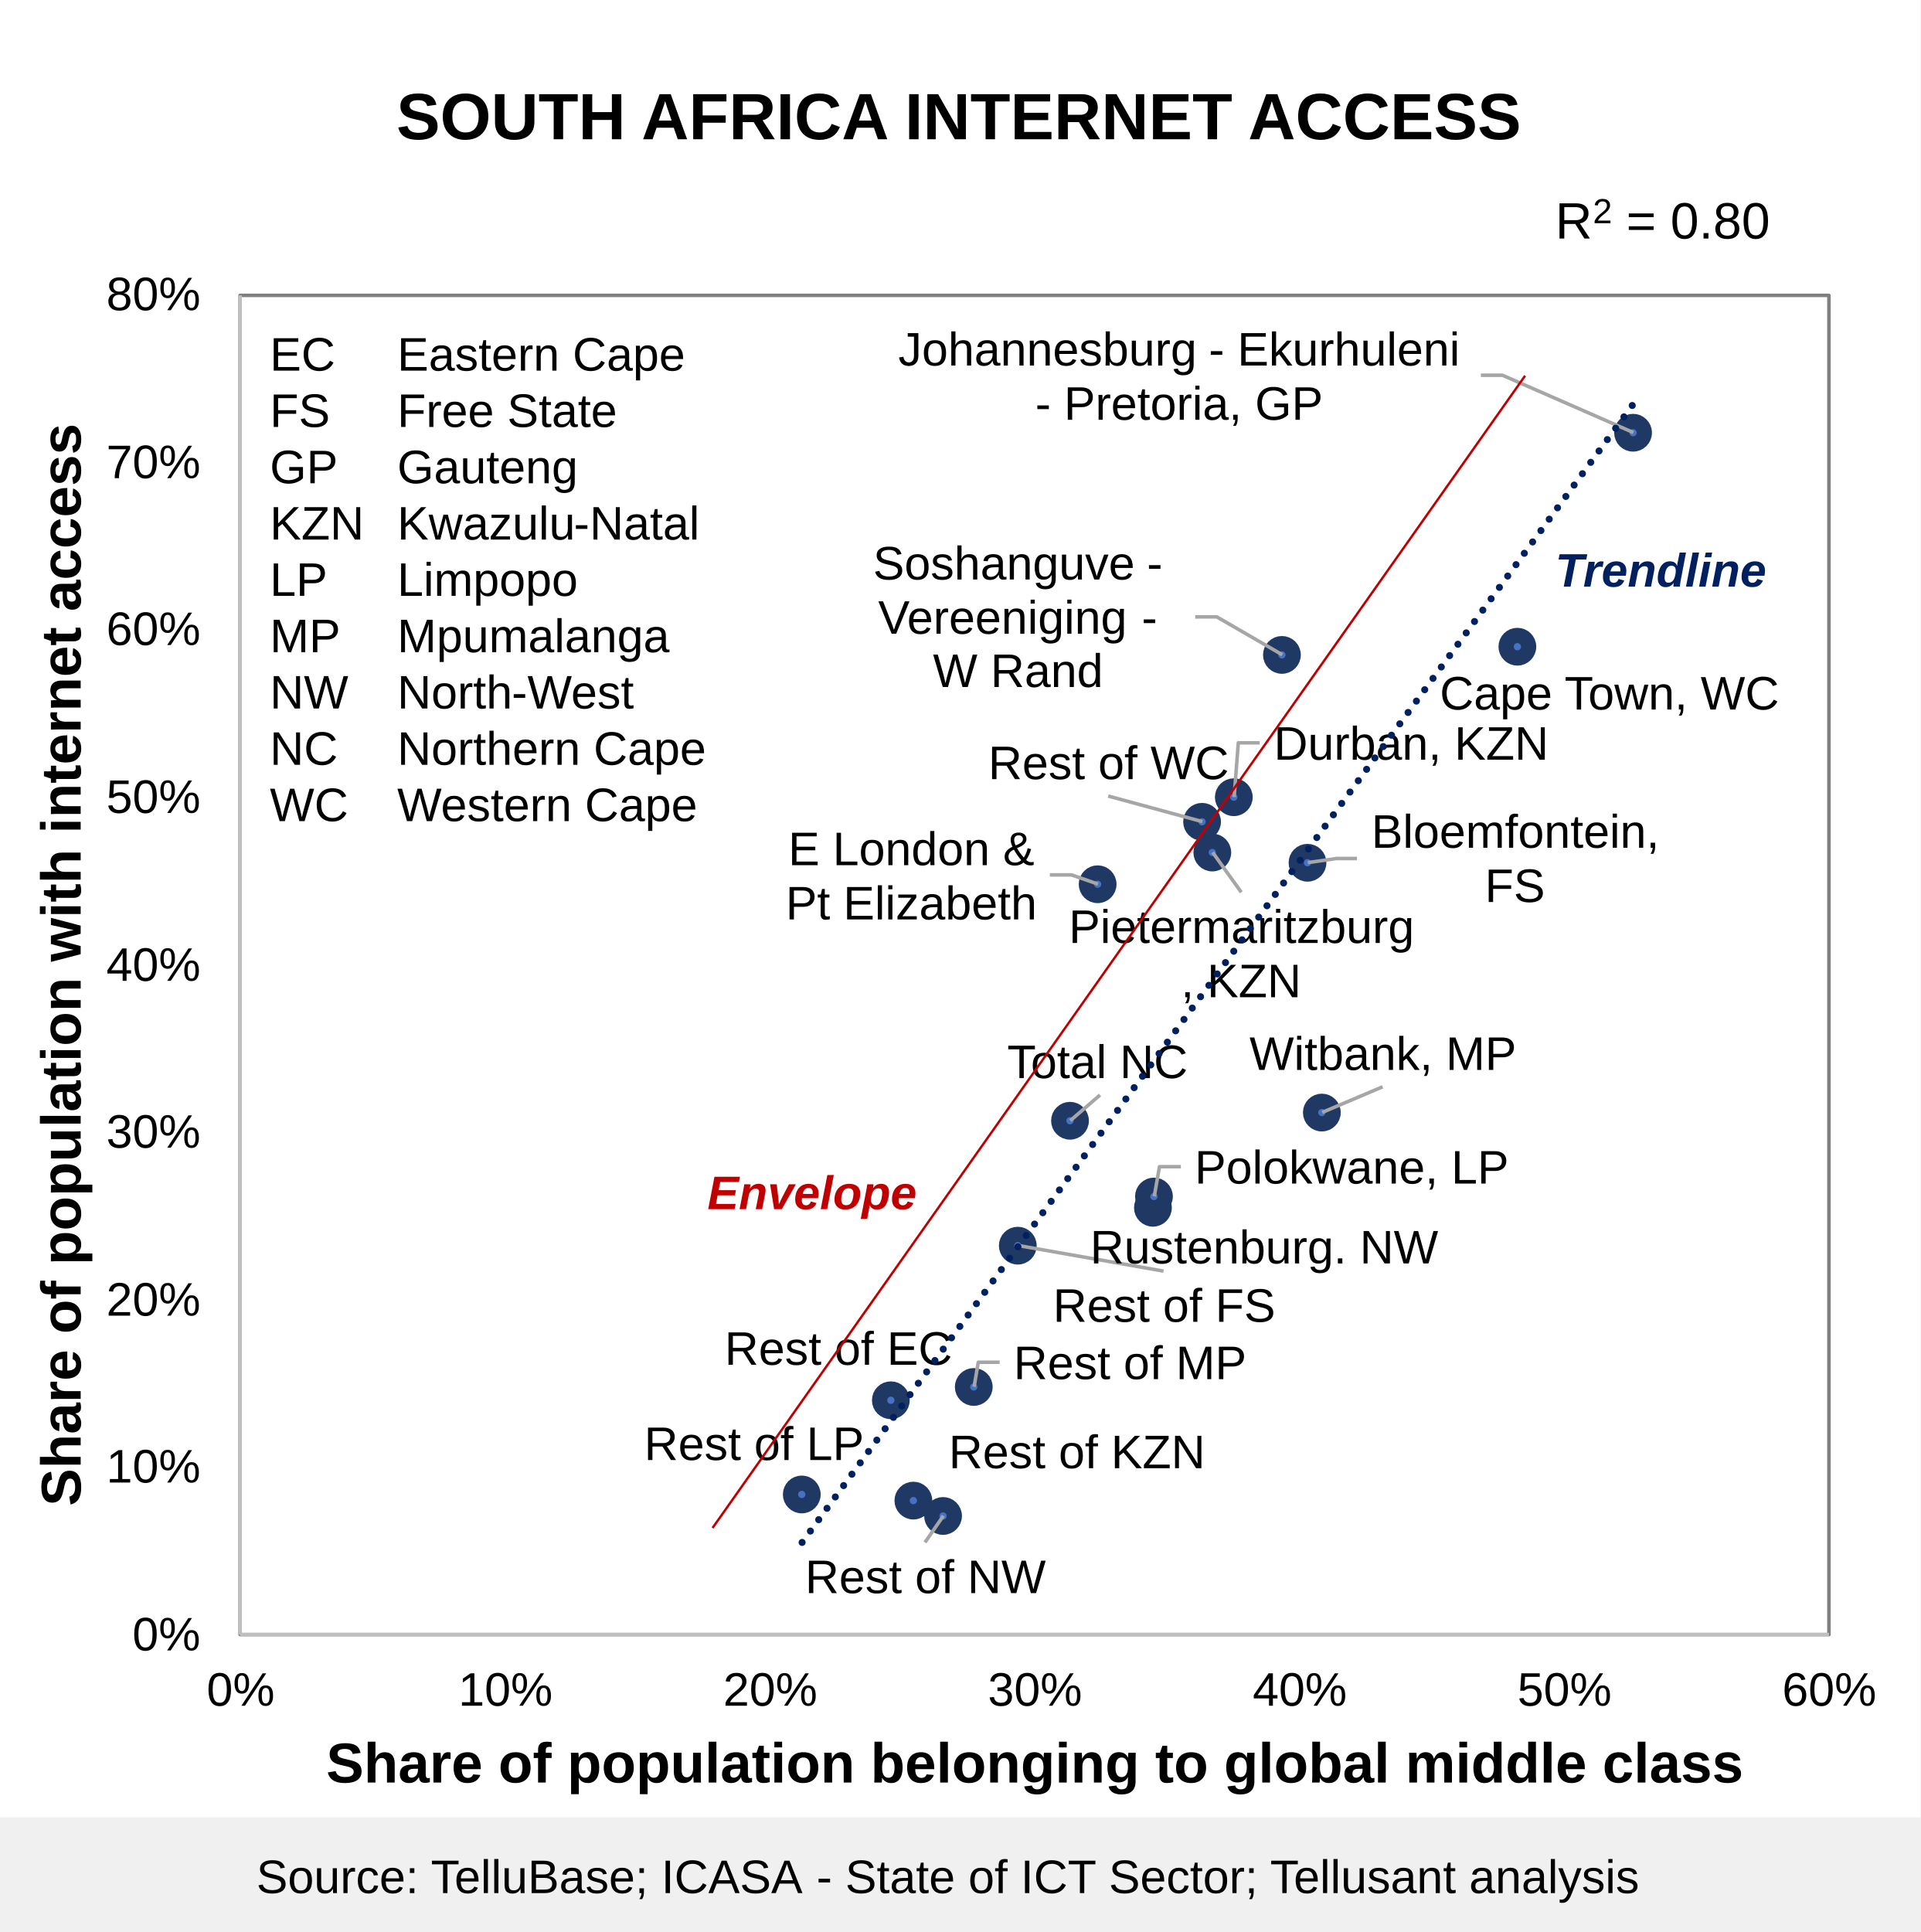
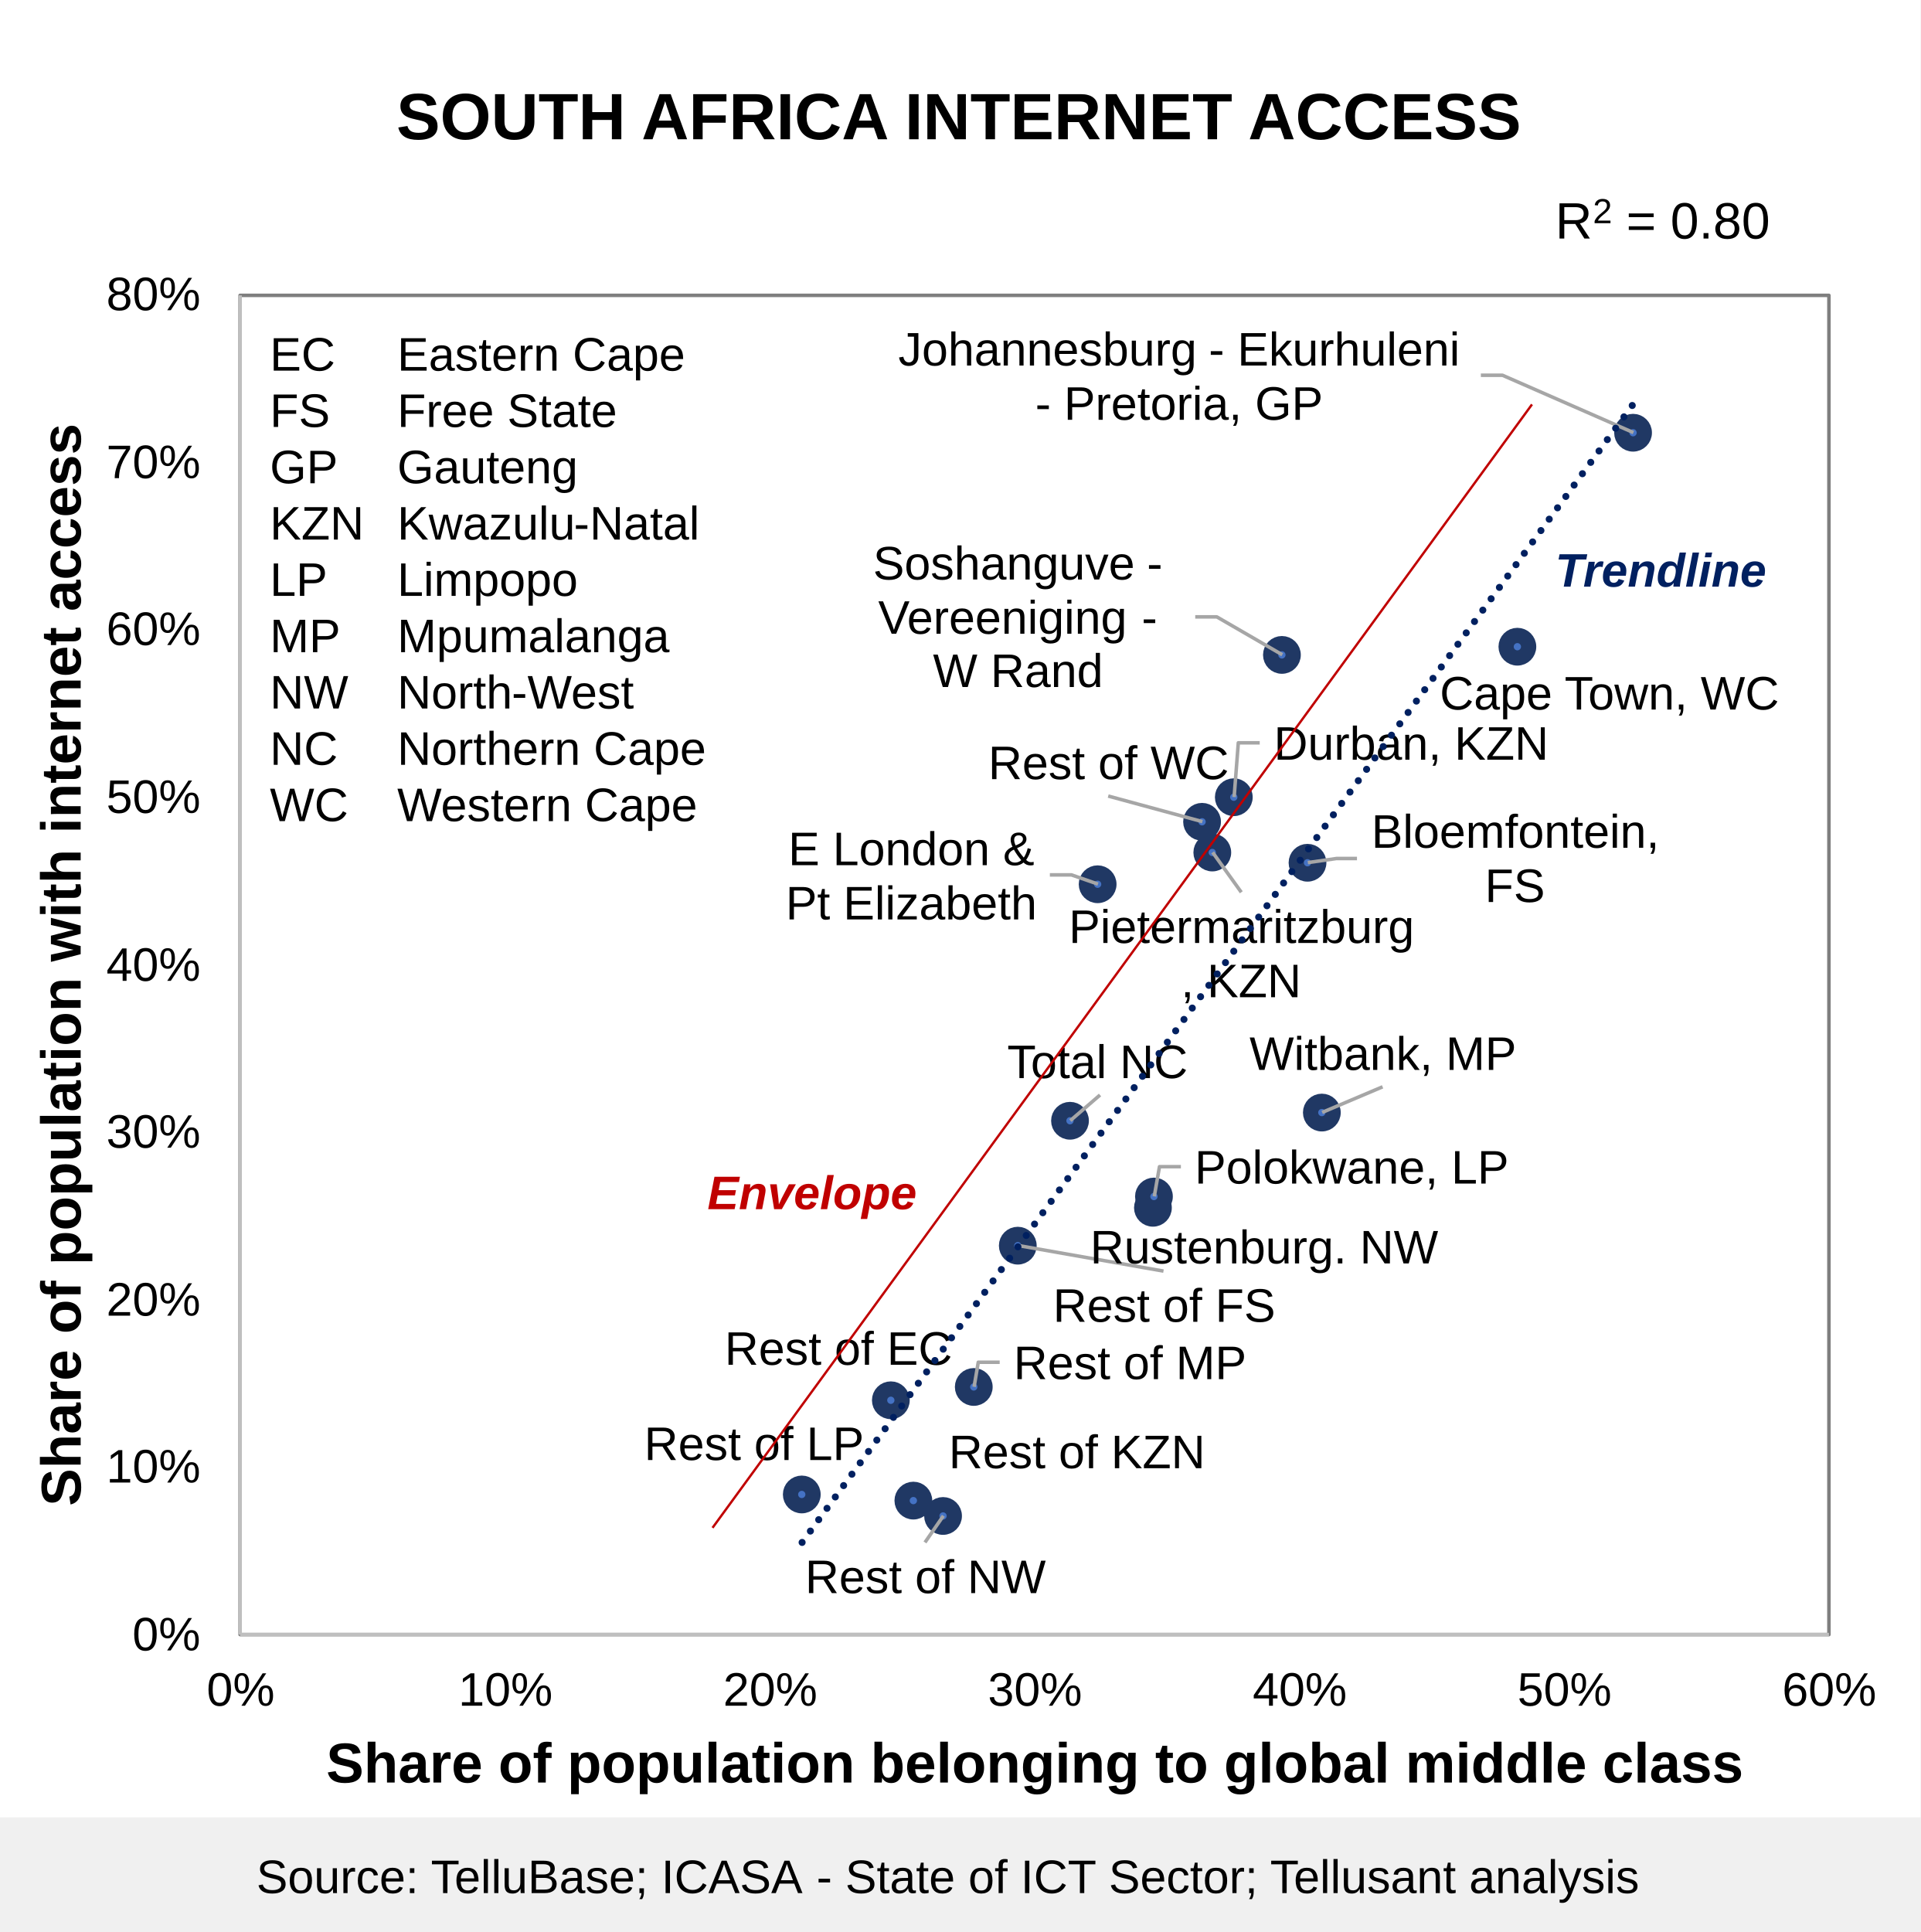
<svg xmlns="http://www.w3.org/2000/svg" width="1876" height="1887" xml:space="preserve" overflow="hidden">
  <defs>
    <clipPath id="clip0">
      <rect x="1262" y="299" width="1876" height="1887" />
    </clipPath>
  </defs>
  <g clip-path="url(#clip0)" transform="translate(-1262 -299)">
    <rect x="1262" y="299" width="1876" height="1775" fill="#FFFFFF" />
    <g>
      <rect x="1496.5" y="587.5" width="1552" height="1308" stroke="#7F7F7F" stroke-width="3.438" stroke-linejoin="round" stroke-miterlimit="10" fill="none" />
    </g>
    <g>
      <path d="M0 0 0 1308" stroke="#BFBFBF" stroke-width="3.438" stroke-linejoin="round" stroke-miterlimit="10" fill="none" fill-rule="evenodd" transform="matrix(1 0 0 -1 1496.5 1895.5)" />
    </g>
    <g>
      <path d="M1496.5 1895.5 3048.5 1895.5" stroke="#BFBFBF" stroke-width="3.438" stroke-linejoin="round" stroke-miterlimit="10" fill="none" fill-rule="evenodd" />
    </g>
    <g>
      <path d="M2755.17 930.647C2755.17 936.721 2750.24 941.646 2744.17 941.646 2738.09 941.646 2733.17 936.721 2733.17 930.647 2733.17 924.572 2738.09 919.647 2744.17 919.647 2750.24 919.647 2755.17 924.572 2755.17 930.647Z" stroke="#203864" stroke-width="14.896" stroke-linejoin="round" stroke-miterlimit="10" fill="#4472C4" />
      <path d="M2447.17 1101.65C2447.17 1107.72 2442.24 1112.65 2436.17 1112.65 2430.09 1112.65 2425.17 1107.72 2425.17 1101.65 2425.17 1095.57 2430.09 1090.65 2436.17 1090.65 2442.24 1090.65 2447.17 1095.57 2447.17 1101.65Z" stroke="#203864" stroke-width="14.896" stroke-linejoin="round" stroke-miterlimit="10" fill="#4472C4" />
      <path d="M2345.17 1162.65C2345.17 1168.72 2340.24 1173.65 2334.17 1173.65 2328.09 1173.65 2323.17 1168.72 2323.17 1162.65 2323.17 1156.57 2328.09 1151.65 2334.17 1151.65 2340.24 1151.65 2345.17 1156.57 2345.17 1162.65Z" stroke="#203864" stroke-width="14.896" stroke-linejoin="round" stroke-miterlimit="10" fill="#4472C4" />
      <path d="M2143.17 1666.65C2143.17 1672.72 2138.24 1677.65 2132.17 1677.65 2126.09 1677.65 2121.17 1672.72 2121.17 1666.65 2121.17 1660.57 2126.09 1655.65 2132.17 1655.65 2138.24 1655.65 2143.17 1660.57 2143.17 1666.65Z" stroke="#203864" stroke-width="14.896" stroke-linejoin="round" stroke-miterlimit="10" fill="#4472C4" />
      <path d="M2318.17 1393.65C2318.17 1399.72 2313.24 1404.65 2307.17 1404.65 2301.09 1404.65 2296.17 1399.72 2296.17 1393.65 2296.17 1387.57 2301.09 1382.65 2307.17 1382.65 2313.24 1382.65 2318.17 1387.57 2318.17 1393.65Z" stroke="#203864" stroke-width="14.896" stroke-linejoin="round" stroke-miterlimit="10" fill="#4472C4" />
      <path d="M2550.17 1141.65C2550.17 1147.72 2545.24 1152.65 2539.17 1152.65 2533.09 1152.65 2528.17 1147.72 2528.17 1141.65 2528.17 1135.57 2533.09 1130.65 2539.17 1130.65 2545.24 1130.65 2550.17 1135.57 2550.17 1141.65Z" stroke="#203864" stroke-width="14.896" stroke-linejoin="round" stroke-miterlimit="10" fill="#4472C4" />
      <path d="M2267.17 1515.65C2267.17 1521.72 2262.24 1526.65 2256.17 1526.65 2250.09 1526.65 2245.17 1521.72 2245.17 1515.65 2245.17 1509.57 2250.09 1504.65 2256.17 1504.65 2262.24 1504.65 2267.17 1509.57 2267.17 1515.65Z" stroke="#203864" stroke-width="14.896" stroke-linejoin="round" stroke-miterlimit="10" fill="#4472C4" />
      <path d="M2478.17 1077.65C2478.17 1083.72 2473.24 1088.65 2467.17 1088.65 2461.09 1088.65 2456.17 1083.72 2456.17 1077.65 2456.17 1071.57 2461.09 1066.65 2467.17 1066.65 2473.24 1066.65 2478.17 1071.57 2478.17 1077.65Z" stroke="#203864" stroke-width="14.896" stroke-linejoin="round" stroke-miterlimit="10" fill="#4472C4" />
      <path d="M2457.17 1131.65C2457.17 1137.72 2452.24 1142.65 2446.17 1142.65 2440.09 1142.65 2435.17 1137.72 2435.17 1131.65 2435.17 1125.57 2440.09 1120.65 2446.17 1120.65 2452.24 1120.65 2457.17 1125.57 2457.17 1131.65Z" stroke="#203864" stroke-width="14.896" stroke-linejoin="round" stroke-miterlimit="10" fill="#4472C4" />
      <path d="M2165.17 1764.65C2165.17 1770.72 2160.24 1775.65 2154.17 1775.65 2148.09 1775.65 2143.17 1770.72 2143.17 1764.65 2143.17 1758.57 2148.09 1753.65 2154.17 1753.65 2160.24 1753.65 2165.17 1758.57 2165.17 1764.65Z" stroke="#203864" stroke-width="14.896" stroke-linejoin="round" stroke-miterlimit="10" fill="#4472C4" />
      <path d="M2399.17 1478.65C2399.17 1484.72 2394.24 1489.65 2388.17 1489.65 2382.09 1489.65 2377.17 1484.72 2377.17 1478.65 2377.17 1472.57 2382.09 1467.65 2388.17 1467.65 2394.24 1467.65 2399.17 1472.57 2399.17 1478.65Z" stroke="#203864" stroke-width="14.896" stroke-linejoin="round" stroke-miterlimit="10" fill="#4472C4" />
      <path d="M2194.17 1779.65C2194.17 1785.72 2189.24 1790.65 2183.17 1790.65 2177.09 1790.65 2172.17 1785.72 2172.17 1779.65 2172.17 1773.57 2177.09 1768.65 2183.17 1768.65 2189.24 1768.65 2194.17 1773.57 2194.17 1779.65Z" stroke="#203864" stroke-width="14.896" stroke-linejoin="round" stroke-miterlimit="10" fill="#4472C4" />
      <path d="M2868.17 721.647C2868.17 727.721 2863.24 732.646 2857.17 732.646 2851.09 732.646 2846.17 727.721 2846.17 721.647 2846.17 715.572 2851.09 710.647 2857.17 710.647 2863.24 710.647 2868.17 715.572 2868.17 721.647Z" stroke="#203864" stroke-width="14.896" stroke-linejoin="round" stroke-miterlimit="10" fill="#4472C4" />
      <path d="M2525.17 938.646C2525.17 944.721 2520.24 949.646 2514.17 949.646 2508.09 949.646 2503.17 944.721 2503.17 938.646 2503.17 932.572 2508.09 927.647 2514.17 927.647 2520.24 927.647 2525.17 932.572 2525.17 938.646Z" stroke="#203864" stroke-width="14.896" stroke-linejoin="round" stroke-miterlimit="10" fill="#4472C4" />
      <path d="M2564.17 1385.65C2564.17 1391.72 2559.24 1396.65 2553.17 1396.65 2547.09 1396.65 2542.17 1391.72 2542.17 1385.65 2542.17 1379.57 2547.09 1374.65 2553.17 1374.65 2559.24 1374.65 2564.17 1379.57 2564.17 1385.65Z" stroke="#203864" stroke-width="14.896" stroke-linejoin="round" stroke-miterlimit="10" fill="#4472C4" />
      <path d="M2224.17 1653.65C2224.17 1659.72 2219.24 1664.65 2213.17 1664.65 2207.09 1664.65 2202.17 1659.72 2202.17 1653.65 2202.17 1647.57 2207.09 1642.65 2213.17 1642.65 2219.24 1642.65 2224.17 1647.57 2224.17 1653.65Z" stroke="#203864" stroke-width="14.896" stroke-linejoin="round" stroke-miterlimit="10" fill="#4472C4" />
      <path d="M2400.17 1467.65C2400.17 1473.72 2395.24 1478.65 2389.17 1478.65 2383.09 1478.65 2378.17 1473.72 2378.17 1467.65 2378.17 1461.57 2383.09 1456.65 2389.17 1456.65 2395.24 1456.65 2400.17 1461.57 2400.17 1467.65Z" stroke="#203864" stroke-width="14.896" stroke-linejoin="round" stroke-miterlimit="10" fill="#4472C4" />
      <path d="M2056.17 1758.65C2056.17 1764.72 2051.24 1769.65 2045.17 1769.65 2039.09 1769.65 2034.17 1764.72 2034.17 1758.65 2034.17 1752.57 2039.09 1747.65 2045.17 1747.65 2051.24 1747.65 2056.17 1752.57 2056.17 1758.65Z" stroke="#203864" stroke-width="14.896" stroke-linejoin="round" stroke-miterlimit="10" fill="#4472C4" />
    </g>
    <g>
      <path d="M2436.5 1101.5 2344.5 1076.5" stroke="#A6A6A6" stroke-width="3.438" stroke-linejoin="round" stroke-miterlimit="10" fill="none" />
    </g>
    <g>
      <path d="M2334.5 1162.5 2308.58 1153.5 2287.5 1153.5" stroke="#A6A6A6" stroke-width="3.438" stroke-linejoin="round" stroke-miterlimit="10" fill="none" />
    </g>
    <g>
      <path d="M2307.5 1393.5 2336.5 1368.5" stroke="#A6A6A6" stroke-width="3.438" stroke-linejoin="round" stroke-miterlimit="10" fill="none" />
    </g>
    <g>
      <path d="M2539.5 1141.5 2567.58 1137.5 2587.5 1137.5" stroke="#A6A6A6" stroke-width="3.438" stroke-linejoin="round" stroke-miterlimit="10" fill="none" />
    </g>
    <g>
      <path d="M2256.5 1515.5 2398.5 1540.5" stroke="#A6A6A6" stroke-width="3.438" stroke-linejoin="round" stroke-miterlimit="10" fill="none" />
    </g>
    <g>
      <path d="M2467.5 1077.5 2471.58 1024.5 2492.5 1024.5" stroke="#A6A6A6" stroke-width="3.438" stroke-linejoin="round" stroke-miterlimit="10" fill="none" />
    </g>
    <g>
      <path d="M2446.5 1131.5 2474.5 1170.5" stroke="#A6A6A6" stroke-width="3.438" stroke-linejoin="round" stroke-miterlimit="10" fill="none" />
    </g>
    <g>
      <path d="M2183.5 1779.5 2165.5 1805.5" stroke="#A6A6A6" stroke-width="3.438" stroke-linejoin="round" stroke-miterlimit="10" fill="none" />
    </g>
    <g>
      <path d="M2857.5 721.5 2729.59 665.5 2708.5 665.5" stroke="#A6A6A6" stroke-width="3.438" stroke-linejoin="round" stroke-miterlimit="10" fill="none" />
    </g>
    <g>
      <path d="M2514.5 938.5 2450.58 901.5 2429.5 901.5" stroke="#A6A6A6" stroke-width="3.438" stroke-linejoin="round" stroke-miterlimit="10" fill="none" />
    </g>
    <g>
      <path d="M2553.5 1385.5 2612.5 1360.5" stroke="#A6A6A6" stroke-width="3.438" stroke-linejoin="round" stroke-miterlimit="10" fill="none" />
    </g>
    <g>
      <path d="M2213.5 1653.5 2217.57 1629.5 2238.5 1629.5" stroke="#A6A6A6" stroke-width="3.438" stroke-linejoin="round" stroke-miterlimit="10" fill="none" />
    </g>
    <g>
      <path d="M2389.5 1467.5 2394.58 1438.5 2415.5 1438.5" stroke="#A6A6A6" stroke-width="3.438" stroke-linejoin="round" stroke-miterlimit="10" fill="none" />
    </g>
    <g>
      <text font-family="Arial,Arial_MSFontService,sans-serif" font-weight="400" font-size="46" transform="matrix(1 0 0 1 2668.36 992)">Cape Town, WC</text>
    </g>
    <g>
      <text font-family="Arial,Arial_MSFontService,sans-serif" font-weight="400" font-size="46" transform="matrix(1 0 0 1 2227.29 1060)">Rest of WC</text>
    </g>
    <g>
      <text font-family="Arial,Arial_MSFontService,sans-serif" font-weight="400" font-size="46" transform="matrix(1 0 0 1 2031.96 1144)">E London &amp; </text>
    </g>
    <g>
      <text font-family="Arial,Arial_MSFontService,sans-serif" font-weight="400" font-size="46" transform="matrix(1 0 0 1 2029.44 1197)">Pt Elizabeth</text>
    </g>
    <g>
      <text font-family="Arial,Arial_MSFontService,sans-serif" font-weight="400" font-size="46" transform="matrix(1 0 0 1 1969.82 1632)">Rest of EC</text>
    </g>
    <g>
      <text font-family="Arial,Arial_MSFontService,sans-serif" font-weight="400" font-size="46" transform="matrix(1 0 0 1 2245.85 1352)">Total NC</text>
    </g>
    <g>
      <text font-family="Arial,Arial_MSFontService,sans-serif" font-weight="400" font-size="46" transform="matrix(1 0 0 1 2601.58 1127)">Bloemfontein, </text>
    </g>
    <g>
      <text font-family="Arial,Arial_MSFontService,sans-serif" font-weight="400" font-size="46" transform="matrix(1 0 0 1 2712.4 1180)">FS</text>
    </g>
    <g>
      <text font-family="Arial,Arial_MSFontService,sans-serif" font-weight="400" font-size="46" transform="matrix(1 0 0 1 2290.55 1590)">Rest of FS</text>
    </g>
    <g>
      <text font-family="Arial,Arial_MSFontService,sans-serif" font-weight="400" font-size="46" transform="matrix(1 0 0 1 2506.25 1041)">Durban, KZN</text>
    </g>
    <g>
      <text font-family="Arial,Arial_MSFontService,sans-serif" font-weight="400" font-size="46" transform="matrix(1 0 0 1 2305.99 1220)">Pietermaritzburg</text>
    </g>
    <g>
      <text font-family="Arial,Arial_MSFontService,sans-serif" font-weight="400" font-size="46" transform="matrix(1 0 0 1 2415.51 1273)">, KZN</text>
    </g>
    <g>
      <text font-family="Arial,Arial_MSFontService,sans-serif" font-weight="400" font-size="46" transform="matrix(1 0 0 1 2188.72 1733)">Rest of KZN</text>
    </g>
    <g>
      <text font-family="Arial,Arial_MSFontService,sans-serif" font-weight="400" font-size="46" transform="matrix(1 0 0 1 2326.82 1533)">Rustenburg. NW</text>
    </g>
    <g>
      <text font-family="Arial,Arial_MSFontService,sans-serif" font-weight="400" font-size="46" transform="matrix(1 0 0 1 2048.4 1855)">Rest of NW</text>
    </g>
    <g>
      <text font-family="Arial,Arial_MSFontService,sans-serif" font-weight="400" font-size="46" transform="matrix(1 0 0 1 2139.47 656)">Johannesburg </text>
    </g>
    <g>
      <text font-family="Arial,Arial_MSFontService,sans-serif" font-weight="400" font-size="46" transform="matrix(1 0 0 1 2442.66 656)">-</text>
    </g>
    <g>
      <text font-family="Arial,Arial_MSFontService,sans-serif" font-weight="400" font-size="46" transform="matrix(1 0 0 1 2470.66 656)">Ekurhuleni </text>
    </g>
    <g>
      <text font-family="Arial,Arial_MSFontService,sans-serif" font-weight="400" font-size="46" transform="matrix(1 0 0 1 2273.23 709)">-</text>
    </g>
    <g>
      <text font-family="Arial,Arial_MSFontService,sans-serif" font-weight="400" font-size="46" transform="matrix(1 0 0 1 2301.24 709)">Pretoria, GP</text>
    </g>
    <g>
      <g>
        <text font-family="Arial,Arial_MSFontService,sans-serif" font-weight="400" font-size="46" transform="matrix(1 0 0 1 2114.74 865)">Soshanguve </text>
      </g>
    </g>
    <g>
      <g>
        <text font-family="Arial,Arial_MSFontService,sans-serif" font-weight="400" font-size="46" transform="matrix(1 0 0 1 2382.27 865)">-</text>
      </g>
    </g>
    <g>
      <text font-family="Arial,Arial_MSFontService,sans-serif" font-weight="400" font-size="46" transform="matrix(1 0 0 1 2119.85 918)">Vereeniging </text>
    </g>
    <g>
      <text font-family="Arial,Arial_MSFontService,sans-serif" font-weight="400" font-size="46" transform="matrix(1 0 0 1 2377.16 918)">-</text>
    </g>
    <g>
      <g>
        <text font-family="Arial,Arial_MSFontService,sans-serif" font-weight="400" font-size="46" transform="matrix(1 0 0 1 2173.36 970)">W Rand</text>
      </g>
    </g>
    <g>
      <text font-family="Arial,Arial_MSFontService,sans-serif" font-weight="400" font-size="46" transform="matrix(1 0 0 1 2482.52 1344)">Witbank, MP</text>
    </g>
    <g>
      <text font-family="Arial,Arial_MSFontService,sans-serif" font-weight="400" font-size="46" transform="matrix(1 0 0 1 2252.07 1646)">Rest of MP</text>
    </g>
    <g>
      <text font-family="Arial,Arial_MSFontService,sans-serif" font-weight="400" font-size="46" transform="matrix(1 0 0 1 2428.95 1455)">Polokwane, LP</text>
    </g>
    <g>
      <text font-family="Arial,Arial_MSFontService,sans-serif" font-weight="400" font-size="46" transform="matrix(1 0 0 1 1891.23 1725)">Rest of LP</text>
    </g>
    <g>
      <path d="M0 0 812 1112" stroke="#002060" stroke-width="6.875" stroke-linecap="round" stroke-linejoin="round" stroke-miterlimit="10" stroke-dasharray="0 13.75" fill="none" fill-rule="evenodd" transform="matrix(1 0 0 -1 2045.5 1805.5)" />
    </g>
    <g>
      <text font-family="Arial,Arial_MSFontService,sans-serif" font-weight="400" font-size="46" transform="matrix(1 0 0 1 1391.31 1911)">0%</text>
    </g>
    <g>
      <text font-family="Arial,Arial_MSFontService,sans-serif" font-weight="400" font-size="46" transform="matrix(1 0 0 1 1365.83 1747)">10%</text>
    </g>
    <g>
      <text font-family="Arial,Arial_MSFontService,sans-serif" font-weight="400" font-size="46" transform="matrix(1 0 0 1 1365.83 1584)">20%</text>
    </g>
    <g>
      <text font-family="Arial,Arial_MSFontService,sans-serif" font-weight="400" font-size="46" transform="matrix(1 0 0 1 1365.83 1420)">30%</text>
    </g>
    <g>
      <text font-family="Arial,Arial_MSFontService,sans-serif" font-weight="400" font-size="46" transform="matrix(1 0 0 1 1365.83 1257)">40%</text>
    </g>
    <g>
      <text font-family="Arial,Arial_MSFontService,sans-serif" font-weight="400" font-size="46" transform="matrix(1 0 0 1 1365.83 1093)">50%</text>
    </g>
    <g>
      <text font-family="Arial,Arial_MSFontService,sans-serif" font-weight="400" font-size="46" transform="matrix(1 0 0 1 1365.83 929)">60%</text>
    </g>
    <g>
      <text font-family="Arial,Arial_MSFontService,sans-serif" font-weight="400" font-size="46" transform="matrix(1 0 0 1 1365.83 766)">70%</text>
    </g>
    <g>
      <text font-family="Arial,Arial_MSFontService,sans-serif" font-weight="400" font-size="46" transform="matrix(1 0 0 1 1365.83 602)">80%</text>
    </g>
    <g>
      <text font-family="Arial,Arial_MSFontService,sans-serif" font-weight="400" font-size="46" transform="matrix(1 0 0 1 1463.87 1965)">0%</text>
    </g>
    <g>
      <text font-family="Arial,Arial_MSFontService,sans-serif" font-weight="400" font-size="46" transform="matrix(1 0 0 1 1709.74 1965)">10%</text>
    </g>
    <g>
      <text font-family="Arial,Arial_MSFontService,sans-serif" font-weight="400" font-size="46" transform="matrix(1 0 0 1 1968.36 1965)">20%</text>
    </g>
    <g>
      <text font-family="Arial,Arial_MSFontService,sans-serif" font-weight="400" font-size="46" transform="matrix(1 0 0 1 2226.97 1965)">30%</text>
    </g>
    <g>
      <text font-family="Arial,Arial_MSFontService,sans-serif" font-weight="400" font-size="46" transform="matrix(1 0 0 1 2485.59 1965)">40%</text>
    </g>
    <g>
      <text font-family="Arial,Arial_MSFontService,sans-serif" font-weight="400" font-size="46" transform="matrix(1 0 0 1 2744.21 1965)">50%</text>
    </g>
    <g>
      <text font-family="Arial,Arial_MSFontService,sans-serif" font-weight="400" font-size="46" transform="matrix(1 0 0 1 3002.82 1965)">60%</text>
    </g>
    <g>
      <text font-family="Arial,Arial_MSFontService,sans-serif" font-weight="700" font-size="55" transform="matrix(6.12323e-17 -1 1 6.12323e-17 1340.8 1770)">Share of population with internet access</text>
    </g>
    <g>
      <text font-family="Arial,Arial_MSFontService,sans-serif" font-weight="700" font-size="55" transform="matrix(1 0 0 1 1580.66 2040)">Share of population belonging to global middle class</text>
    </g>
    <g>
      <text font-family="Arial,Arial_MSFontService,sans-serif" font-weight="700" font-size="64" transform="matrix(1 0 0 1 1649.22 435)">SOUTH AFRICA INTERNET ACCESS</text>
    </g>
    <g>
-       <path d="M0 0 793.689 1125.4" stroke="#C00000" stroke-width="2.292" stroke-miterlimit="8" fill="none" fill-rule="evenodd" transform="matrix(-1 0 0 1 2751.69 666)" />
+       <path d="M0 0 800.453 1097.22" stroke="#C00000" stroke-width="2.292" stroke-miterlimit="8" fill="none" fill-rule="evenodd" transform="matrix(-1 0 0 1 2758.45 694)" />
    </g>
    <g>
      <text fill="#C00000" font-family="Arial,Arial_MSFontService,sans-serif" font-style="italic" font-weight="700" font-size="46" transform="matrix(1 0 0 1 1952.96 1480)">Envelope</text>
    </g>
    <g>
      <text fill="#002060" font-family="Arial,Arial_MSFontService,sans-serif" font-style="italic" font-weight="700" font-size="46" transform="matrix(1 0 0 1 2781.15 872)">Trendline</text>
    </g>
    <g>
      <text font-family="Arial,Arial_MSFontService,sans-serif" font-weight="400" font-size="50" transform="matrix(1 0 0 1 2781.23 532)">R</text>
    </g>
    <g>
      <text font-family="Arial,Arial_MSFontService,sans-serif" font-weight="400" font-size="34" transform="matrix(1 0 0 1 2817.9 517)">2</text>
    </g>
    <g>
      <text font-family="Arial,Arial_MSFontService,sans-serif" font-weight="400" font-size="50" transform="matrix(1 0 0 1 2850.56 532)">= 0.80</text>
    </g>
    <text font-family="Arial,Arial_MSFontService,sans-serif" font-weight="400" font-size="46" transform="matrix(1 0 0 1 1525.6 661)">EC</text>
    <text font-family="Arial,Arial_MSFontService,sans-serif" font-weight="400" font-size="46" transform="matrix(1 0 0 1 1650.03 661)">Eastern Cape</text>
    <text font-family="Arial,Arial_MSFontService,sans-serif" font-weight="400" font-size="46" transform="matrix(1 0 0 1 1525.6 716)">FS</text>
    <text font-family="Arial,Arial_MSFontService,sans-serif" font-weight="400" font-size="46" transform="matrix(1 0 0 1 1650.03 716)">Free State</text>
    <text font-family="Arial,Arial_MSFontService,sans-serif" font-weight="400" font-size="46" transform="matrix(1 0 0 1 1525.6 771)">GP</text>
    <text font-family="Arial,Arial_MSFontService,sans-serif" font-weight="400" font-size="46" transform="matrix(1 0 0 1 1650.03 771)">Gauteng</text>
    <text font-family="Arial,Arial_MSFontService,sans-serif" font-weight="400" font-size="46" transform="matrix(1 0 0 1 1525.6 826)">KZN</text>
    <text font-family="Arial,Arial_MSFontService,sans-serif" font-weight="400" font-size="46" transform="matrix(1 0 0 1 1650.03 826)">Kwazulu</text>
    <text font-family="Arial,Arial_MSFontService,sans-serif" font-weight="400" font-size="46" transform="matrix(1 0 0 1 1822.48 826)">-</text>
    <text font-family="Arial,Arial_MSFontService,sans-serif" font-weight="400" font-size="46" transform="matrix(1 0 0 1 1837.95 826)">Natal</text>
    <text font-family="Arial,Arial_MSFontService,sans-serif" font-weight="400" font-size="46" transform="matrix(1 0 0 1 1525.6 881)">LP</text>
    <text font-family="Arial,Arial_MSFontService,sans-serif" font-weight="400" font-size="46" transform="matrix(1 0 0 1 1650.03 881)">Limpopo</text>
    <text font-family="Arial,Arial_MSFontService,sans-serif" font-weight="400" font-size="46" transform="matrix(1 0 0 1 1525.6 936)">MP</text>
    <text font-family="Arial,Arial_MSFontService,sans-serif" font-weight="400" font-size="46" transform="matrix(1 0 0 1 1650.03 936)">Mpumalanga</text>
    <text font-family="Arial,Arial_MSFontService,sans-serif" font-weight="400" font-size="46" transform="matrix(1 0 0 1 1525.6 991)">NW</text>
    <text font-family="Arial,Arial_MSFontService,sans-serif" font-weight="400" font-size="46" transform="matrix(1 0 0 1 1650.03 991)">North</text>
    <text font-family="Arial,Arial_MSFontService,sans-serif" font-weight="400" font-size="46" transform="matrix(1 0 0 1 1761.75 991)">-</text>
    <text font-family="Arial,Arial_MSFontService,sans-serif" font-weight="400" font-size="46" transform="matrix(1 0 0 1 1777.22 991)">West</text>
    <text font-family="Arial,Arial_MSFontService,sans-serif" font-weight="400" font-size="46" transform="matrix(1 0 0 1 1525.6 1046)">NC</text>
    <text font-family="Arial,Arial_MSFontService,sans-serif" font-weight="400" font-size="46" transform="matrix(1 0 0 1 1650.03 1046)">Northern Cape</text>
    <text font-family="Arial,Arial_MSFontService,sans-serif" font-weight="400" font-size="46" transform="matrix(1 0 0 1 1525.6 1101)">WC</text>
    <text font-family="Arial,Arial_MSFontService,sans-serif" font-weight="400" font-size="46" transform="matrix(1 0 0 1 1650.03 1101)">Western Cape</text>
    <text font-family="Arial,Arial_MSFontService,sans-serif" font-weight="400" font-size="46" transform="matrix(1 0 0 1 1512.41 2148)">Source: TelluBase; ICASA </text>
    <text font-family="Arial,Arial_MSFontService,sans-serif" font-weight="400" font-size="46" transform="matrix(1 0 0 1 2059.54 2148)">-</text>
    <text font-family="Arial,Arial_MSFontService,sans-serif" font-weight="400" font-size="46" transform="matrix(1 0 0 1 2087.61 2148)">State of ICT Sector; Tellusant analysis</text>
  </g>
</svg>
